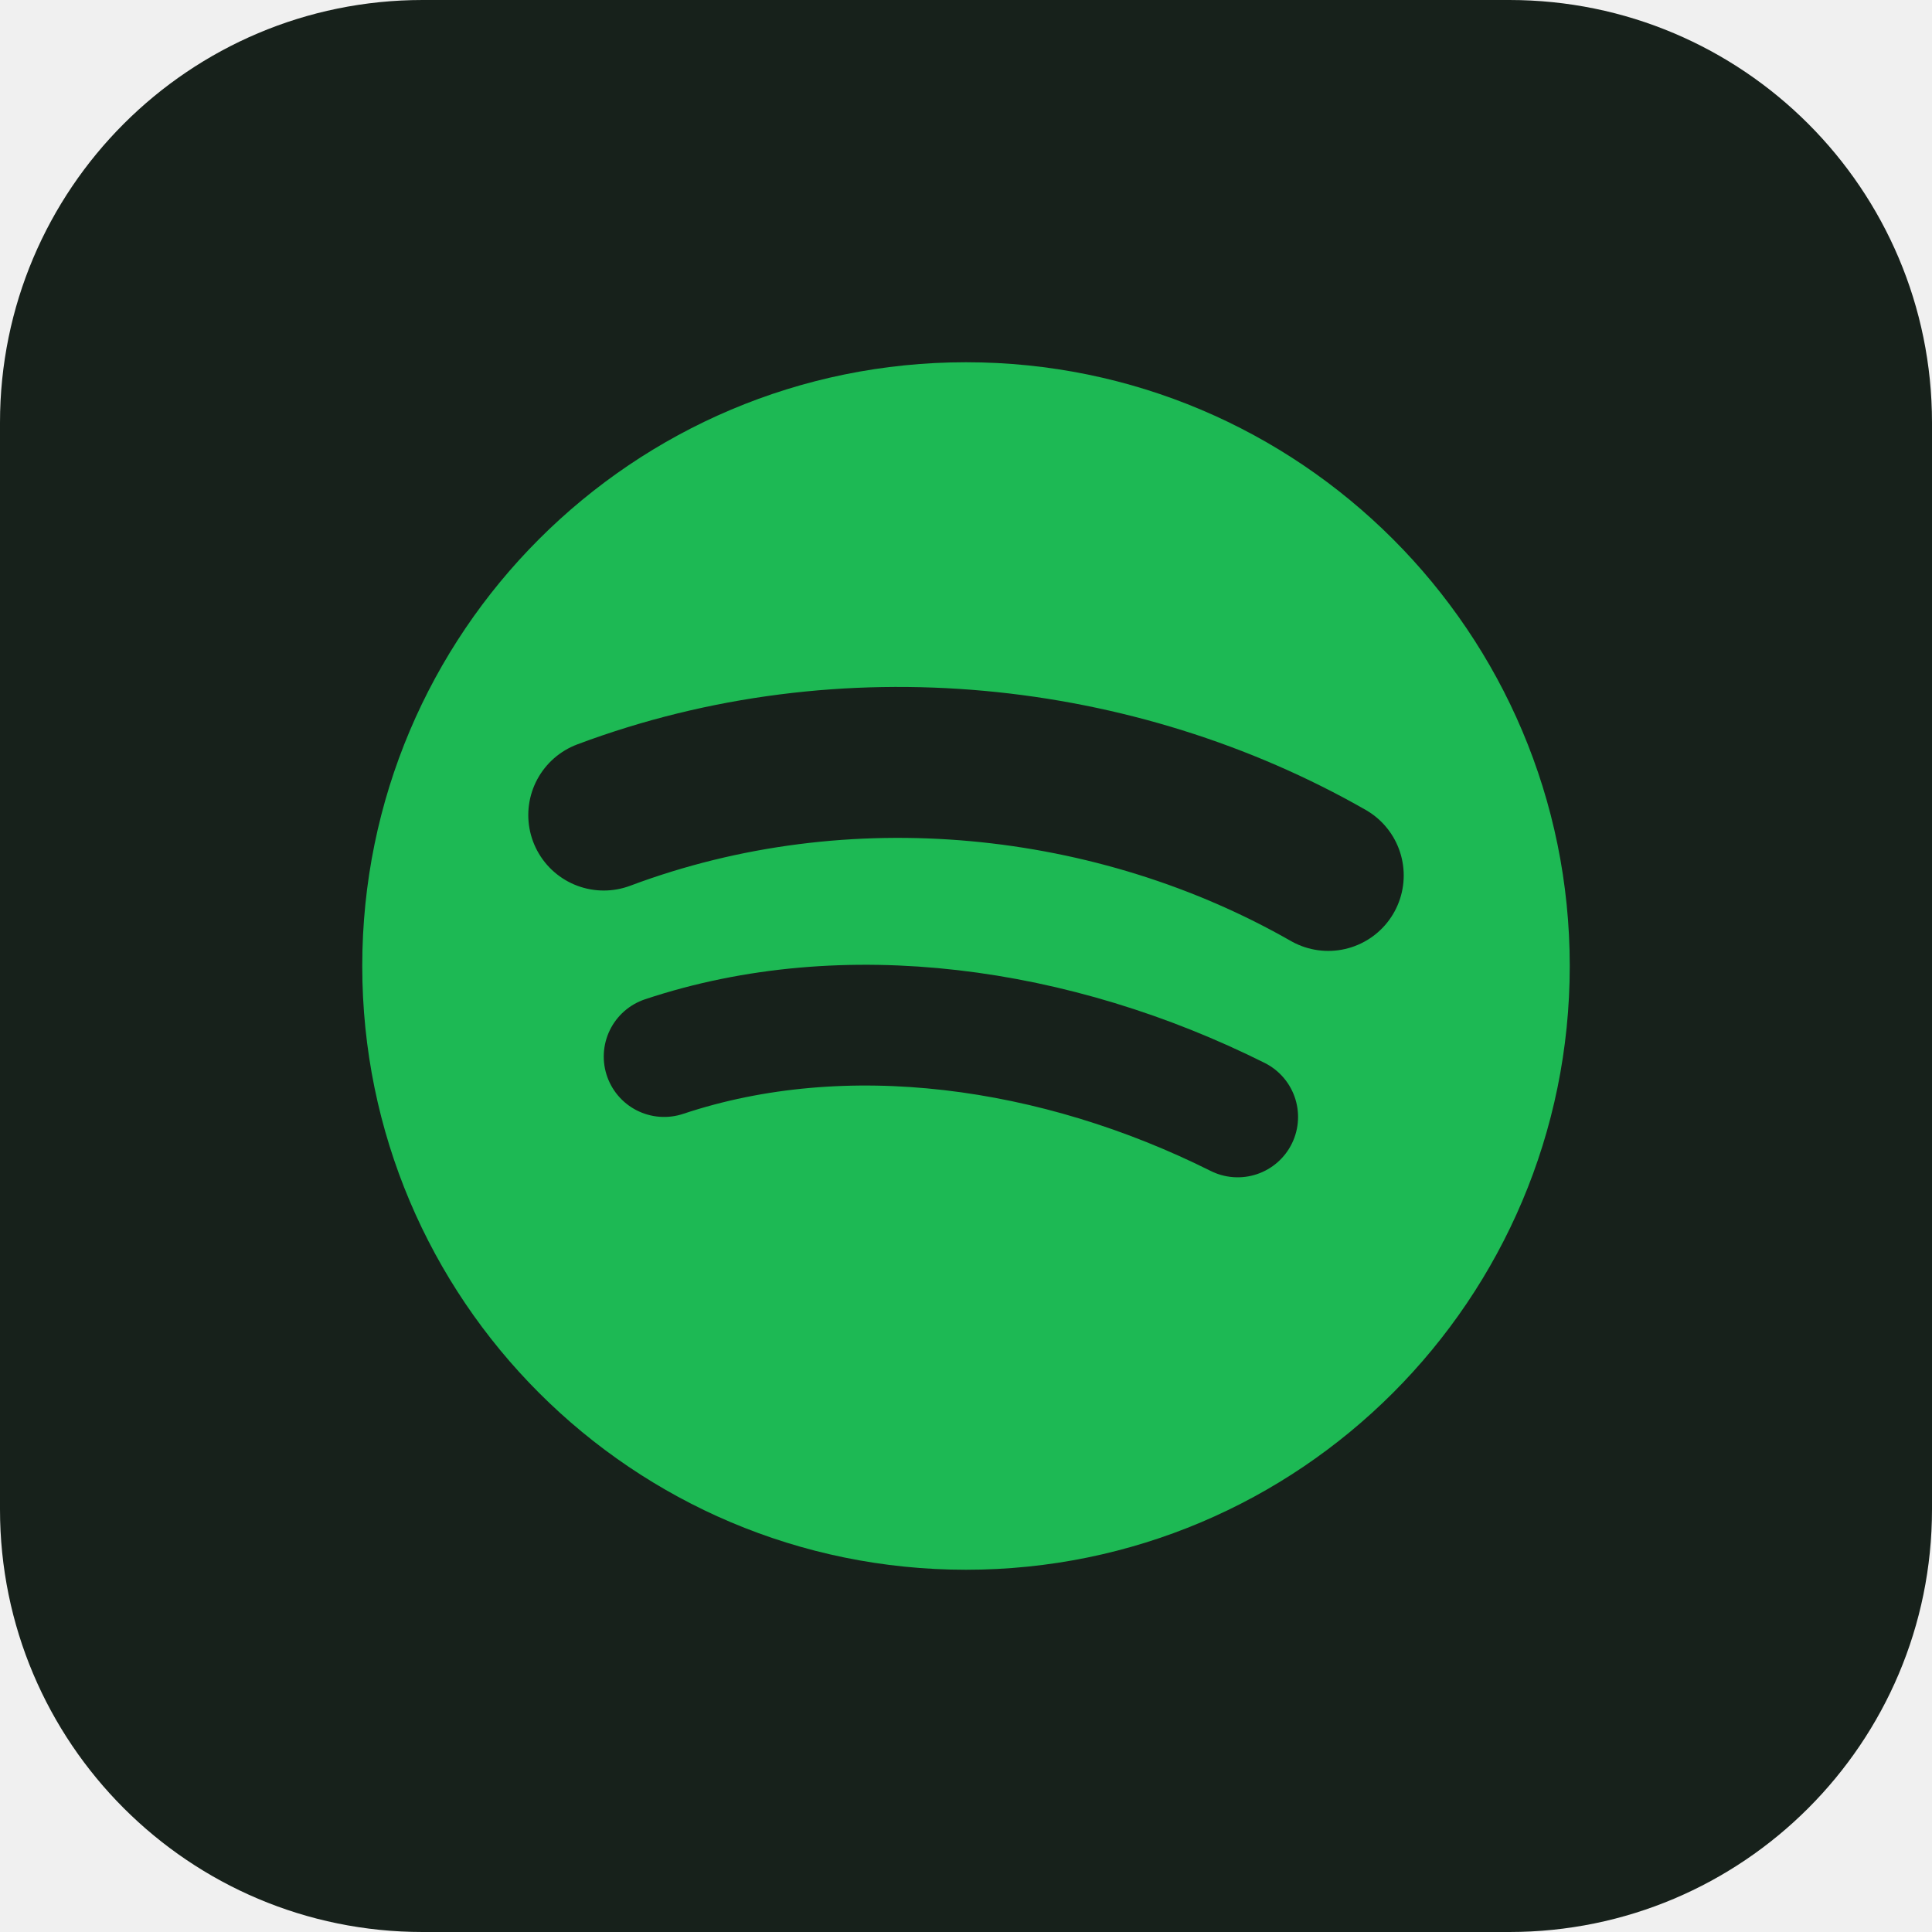
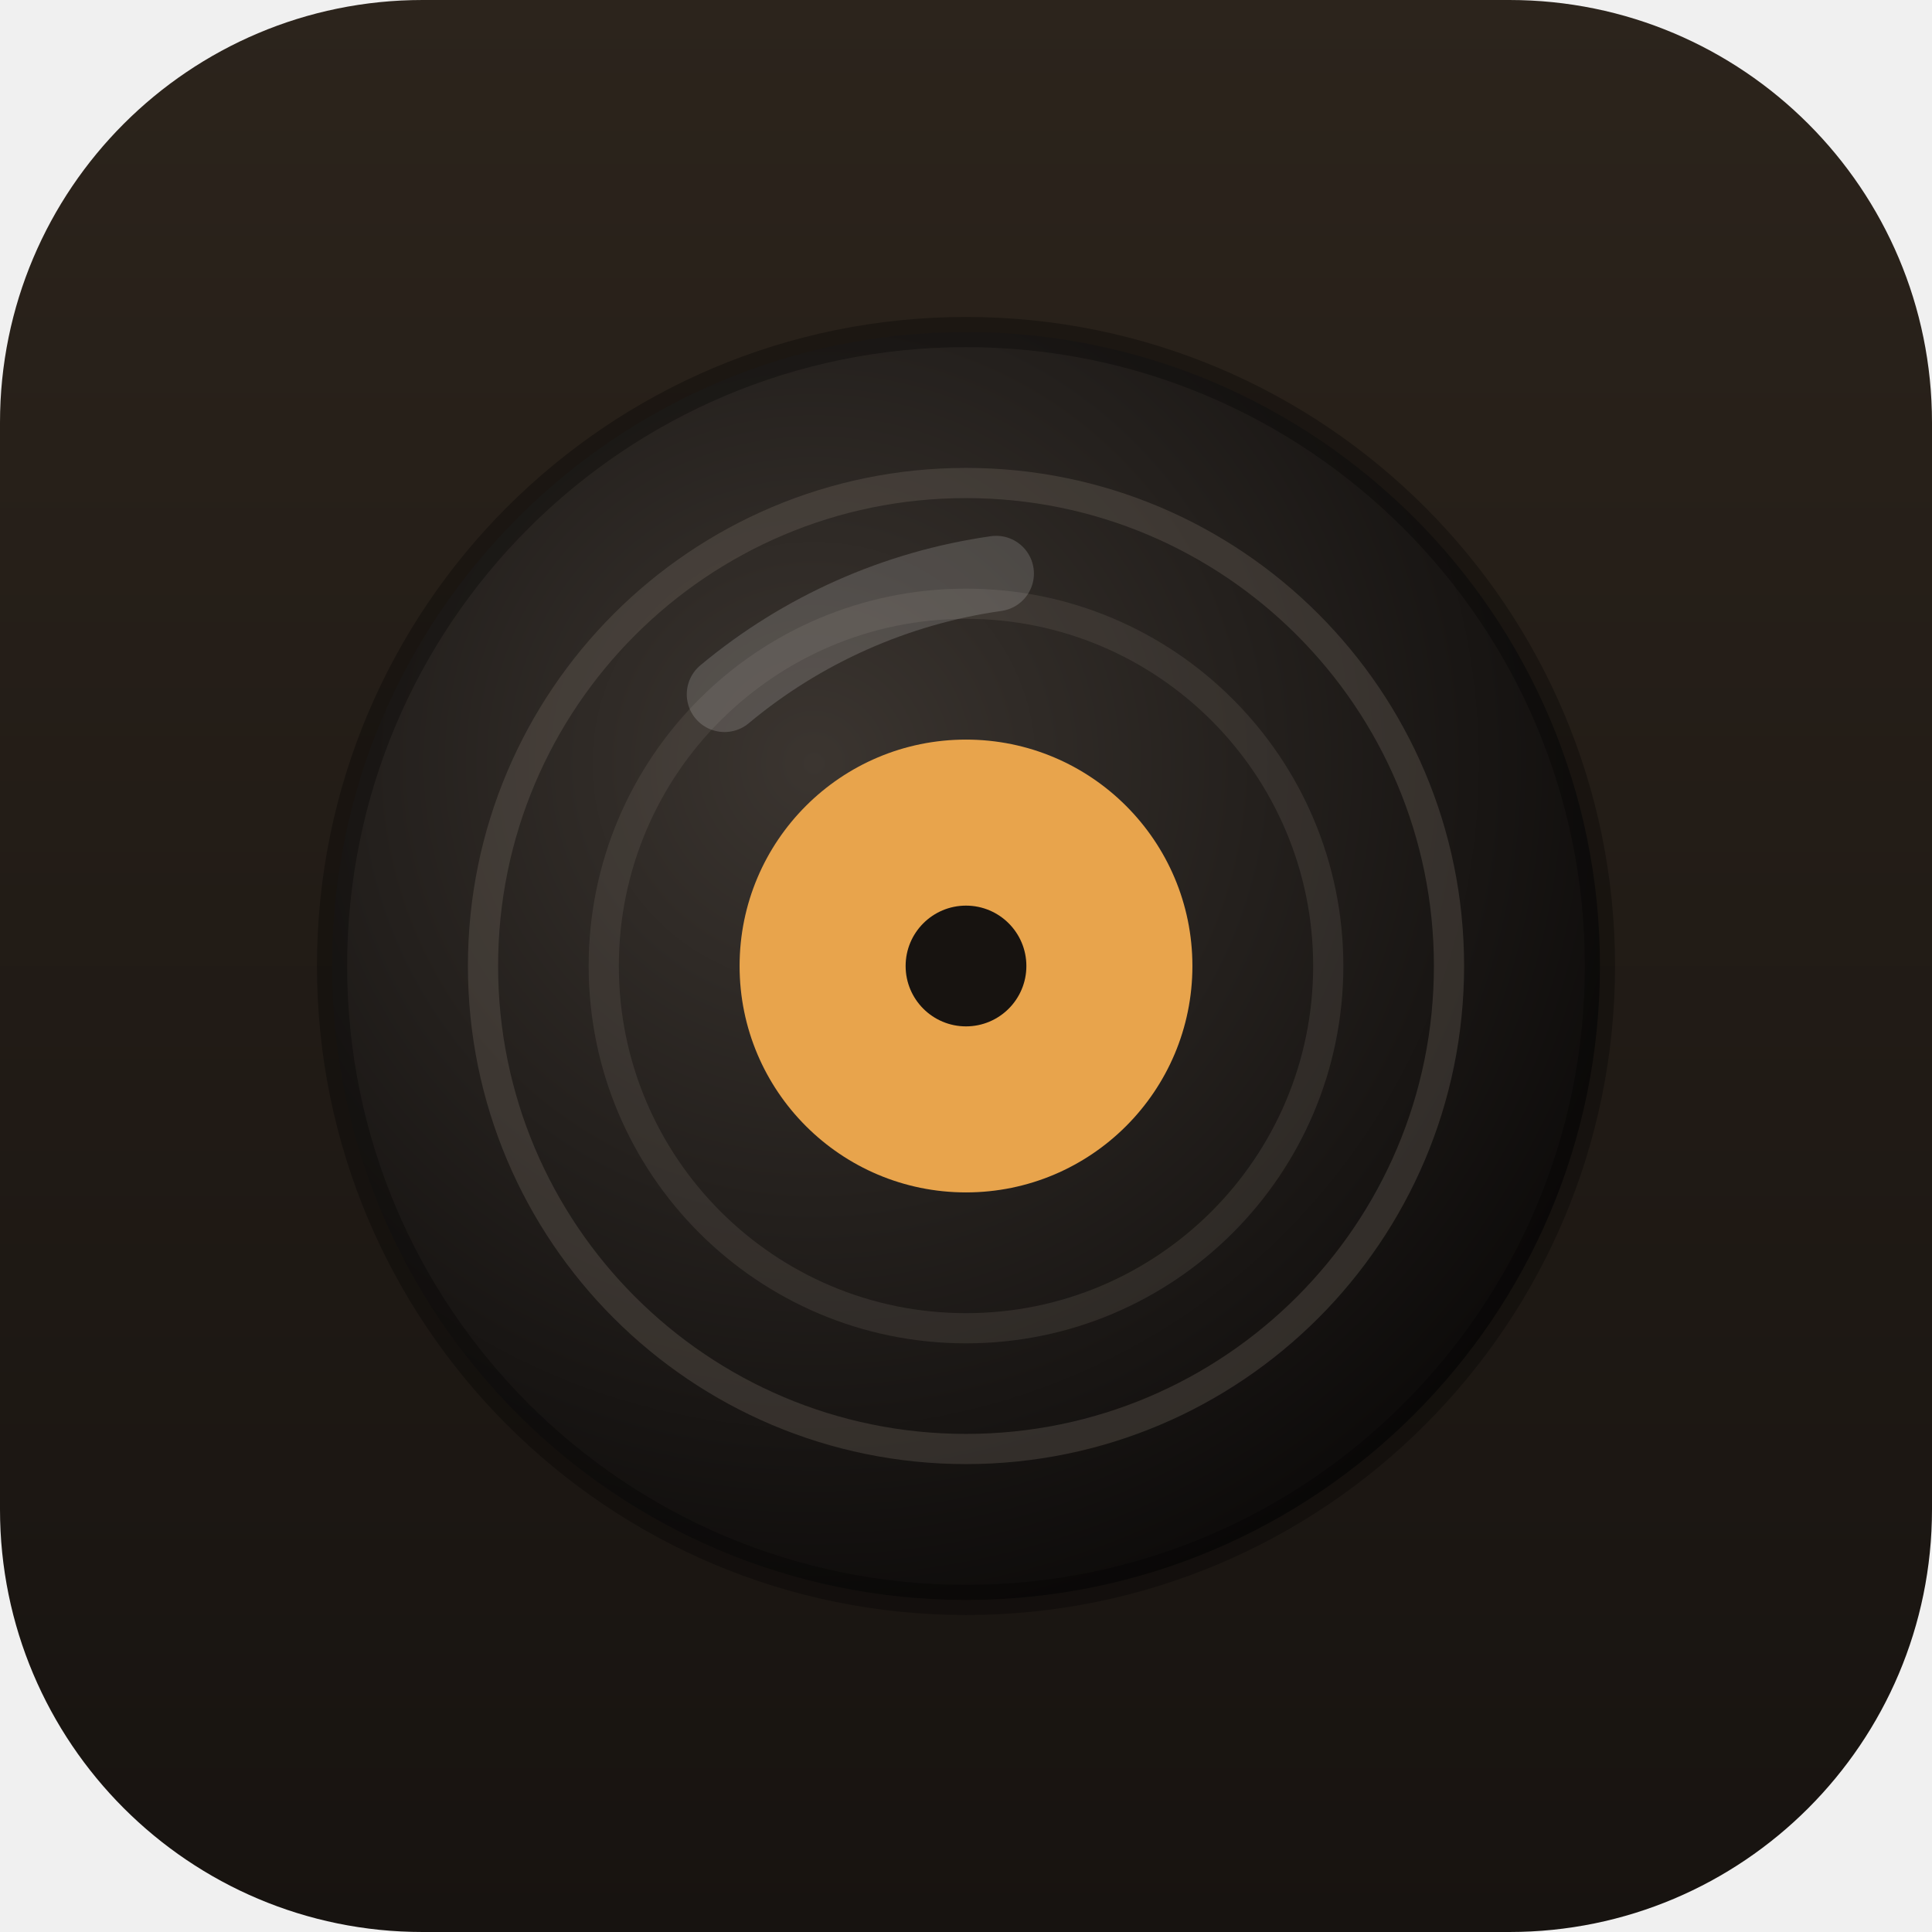
- <svg xmlns="http://www.w3.org/2000/svg" viewBox="0 0 64 64">
-   <rect width="64" height="64" rx="14" fill="#17211b" />
-   <circle cx="32" cy="32" r="20" fill="#1db954" />
-   <path d="M20 27c8-3 17-2 24 2" fill="none" stroke="#17211b" stroke-width="5" stroke-linecap="round" />
-   <path d="M22 35c6-2 13-1 19 2" fill="none" stroke="#17211b" stroke-width="4" stroke-linecap="round" />
+ <svg xmlns="http://www.w3.org/2000/svg" viewBox="0 0 64 64" width="64" height="64">
+   <defs>
+     <linearGradient id="tile" x1="0" y1="0" x2="0" y2="1">
+       <stop offset="0" stop-color="#2c241c" />
+       <stop offset="1" stop-color="#171310" />
+     </linearGradient>
+     <radialGradient id="disc" cx="38%" cy="34%" r="70%">
+       <stop offset="0" stop-color="#3b3530" />
+       <stop offset="1" stop-color="#0d0b0a" />
+     </radialGradient>
+   </defs>
+   <rect width="64" height="64" rx="14" fill="url(#tile)" />
+   <circle cx="32" cy="32" r="21" fill="url(#disc)" />
+   <circle cx="32" cy="32" r="21" fill="none" stroke="#000" stroke-opacity=".3" />
+   <circle cx="32" cy="32" r="16" fill="none" stroke="#7a6f64" stroke-opacity=".3" stroke-width="1" />
+   <circle cx="32" cy="32" r="12" fill="none" stroke="#7a6f64" stroke-opacity=".22" stroke-width="1" />
+   <circle cx="32" cy="32" r="7.5" fill="#e8a44c" />
+   <circle cx="32" cy="32" r="2" fill="#171310" />
+   <path d="M24 23a18 18 0 0 1 9-4" fill="none" stroke="#fff" stroke-opacity=".16" stroke-width="2.5" stroke-linecap="round" />
</svg>
